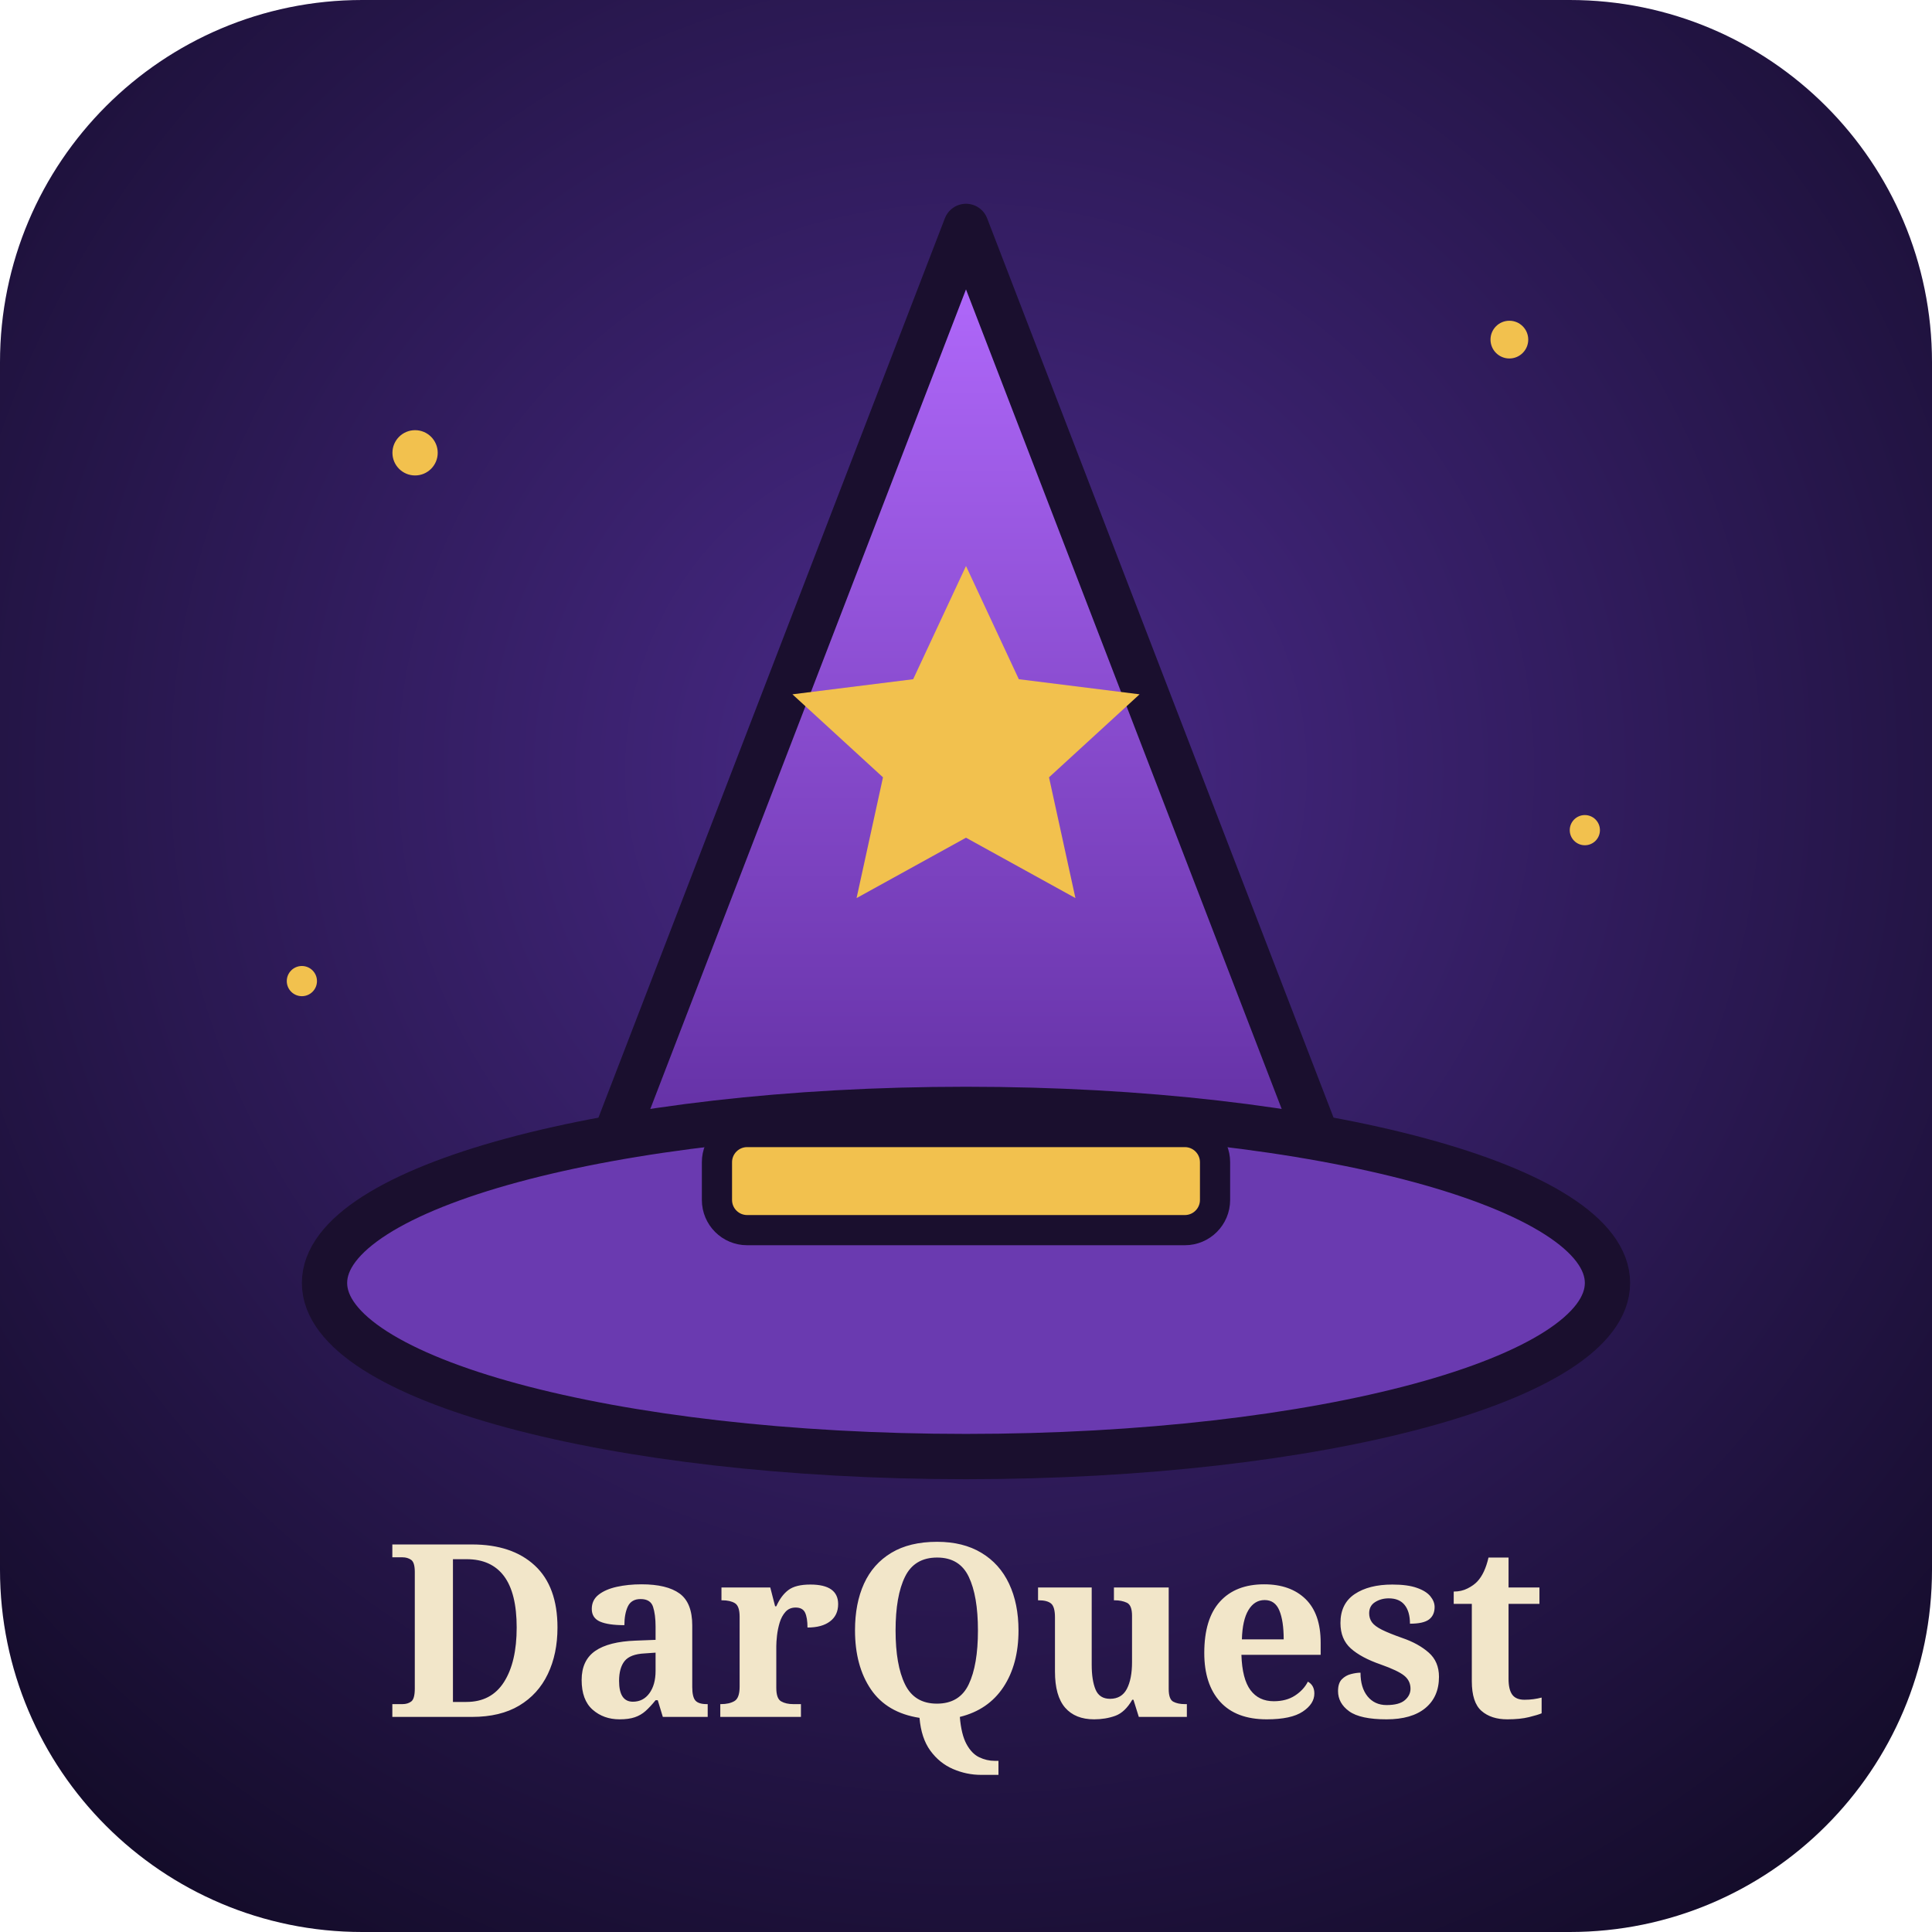
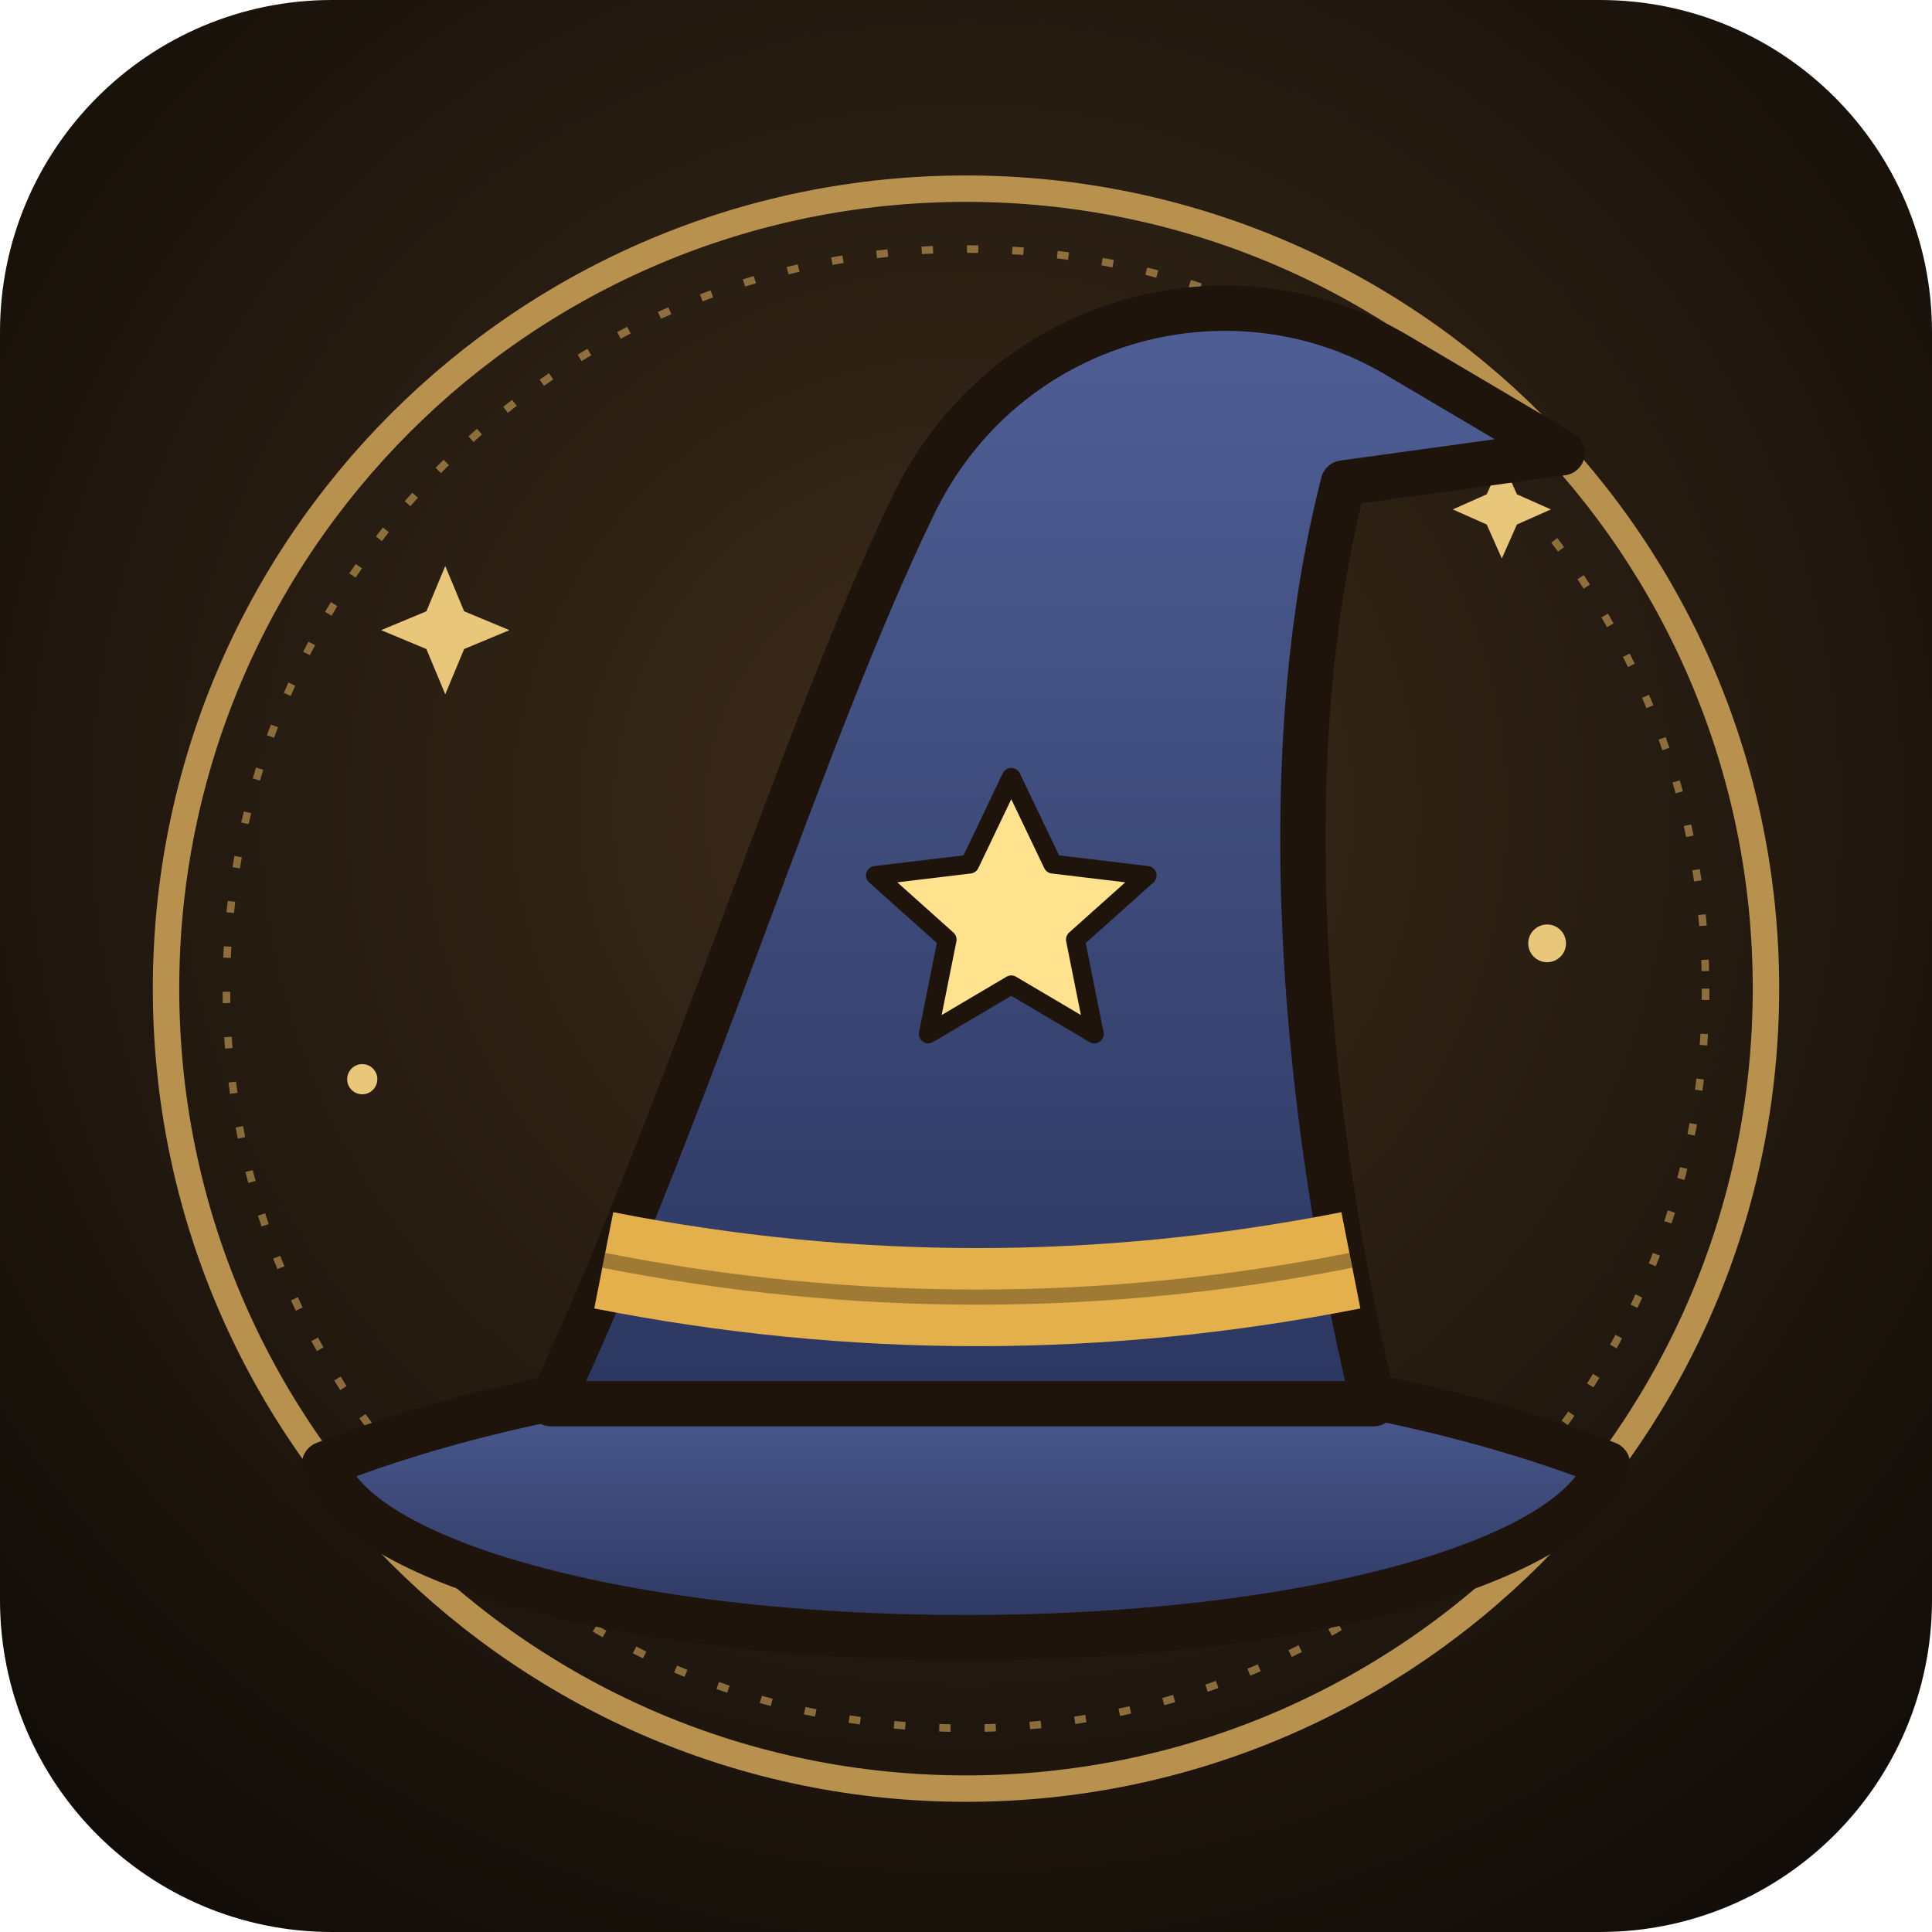
<svg xmlns="http://www.w3.org/2000/svg" viewBox="0 0 512 512">
  <defs>
-     <radialGradient id="bg" cx="50%" cy="40%" r="70%">
-       <stop offset="0" stop-color="#4a2a8a" />
-       <stop offset="1" stop-color="#140c2a" />
+     <radialGradient id="bg" cx="50%" cy="42%" r="68%">
+       <stop offset="0" stop-color="#3d2c1b" />
+       <stop offset="1" stop-color="#120d08" />
    </radialGradient>
    <linearGradient id="hat" x1="0" y1="0" x2="0" y2="1">
-       <stop offset="0" stop-color="#b46bff" />
-       <stop offset="1" stop-color="#5a2a9a" />
+       <stop offset="0" stop-color="#4f5f96" />
+       <stop offset="1" stop-color="#2c3760" />
    </linearGradient>
  </defs>
-   <rect width="512" height="512" rx="96" fill="url(#bg)" />
-   <g fill="#f2c14e">
-     <circle cx="110" cy="120" r="6" />
-     <circle cx="400" cy="90" r="5" />
-     <circle cx="420" cy="220" r="4" />
-     <circle cx="80" cy="260" r="4" />
+   <rect width="512" height="512" rx="88" fill="url(#bg)" />
+   <circle cx="256" cy="262" r="212" fill="none" stroke="#b8914f" stroke-width="7" />
+   <circle cx="256" cy="262" r="196" fill="none" stroke="#b8914f" stroke-width="2" stroke-dasharray="3 9" opacity=".7" />
+   <g fill="#e8c77a">
+     <path d="M118 150l5 12 12 5-12 5-5 12-5-12-12-5 12-5z" />
+     <path d="M398 122l4 9 9 4-9 4-4 9-4-9-9-4 9-4z" />
+     <circle cx="410" cy="250" r="5" />
+     <circle cx="96" cy="286" r="4" />
  </g>
-   <path d="M256 60 L360 330 L152 330 Z" fill="url(#hat)" stroke="#1a0f2e" stroke-width="12" stroke-linejoin="round" />
-   <ellipse cx="256" cy="340" rx="170" ry="46" fill="#6a3ab0" stroke="#1a0f2e" stroke-width="12" />
-   <rect x="190" y="300" width="132" height="26" rx="8" fill="#f2c14e" stroke="#1a0f2e" stroke-width="8" />
-   <path d="M256 150 l14 30 32 4 -24 22 7 32 -29 -16 -29 16 7 -32 -24 -22 32 -4 z" fill="#f2c14e" />
-   <text x="256" y="455" font-family="Georgia, serif" font-size="64" font-weight="700" text-anchor="middle" fill="#f2e6c9">DarQuest</text>
+   <g stroke="#1e140c" stroke-width="12" stroke-linejoin="round">
+     <path d="M86 388c46-18 106-28 170-28s124 10 170 28c-8 26-80 46-170 46s-162-20-170-46z" fill="url(#hat)" />
+     <path d="M146 372C184 290 212 196 242 134c24-50 84-66 128-40l44 26-58 8c-18 70-12 160 8 244z" fill="url(#hat)" />
+   </g>
+   <path d="M160 334c66 13 132 13 198 0" stroke="#e3b04b" stroke-width="26" fill="none" />
+   <path d="M160 334c66 13 132 13 198 0" stroke="#1e140c" stroke-width="4" fill="none" opacity=".35" />
+   <path d="M268 206l11 23 25 3-19 17 5 25-22-13-22 13 5-25-19-17 25-3z" fill="#ffe28e" stroke="#1e140c" stroke-width="5" stroke-linejoin="round" />
</svg>
